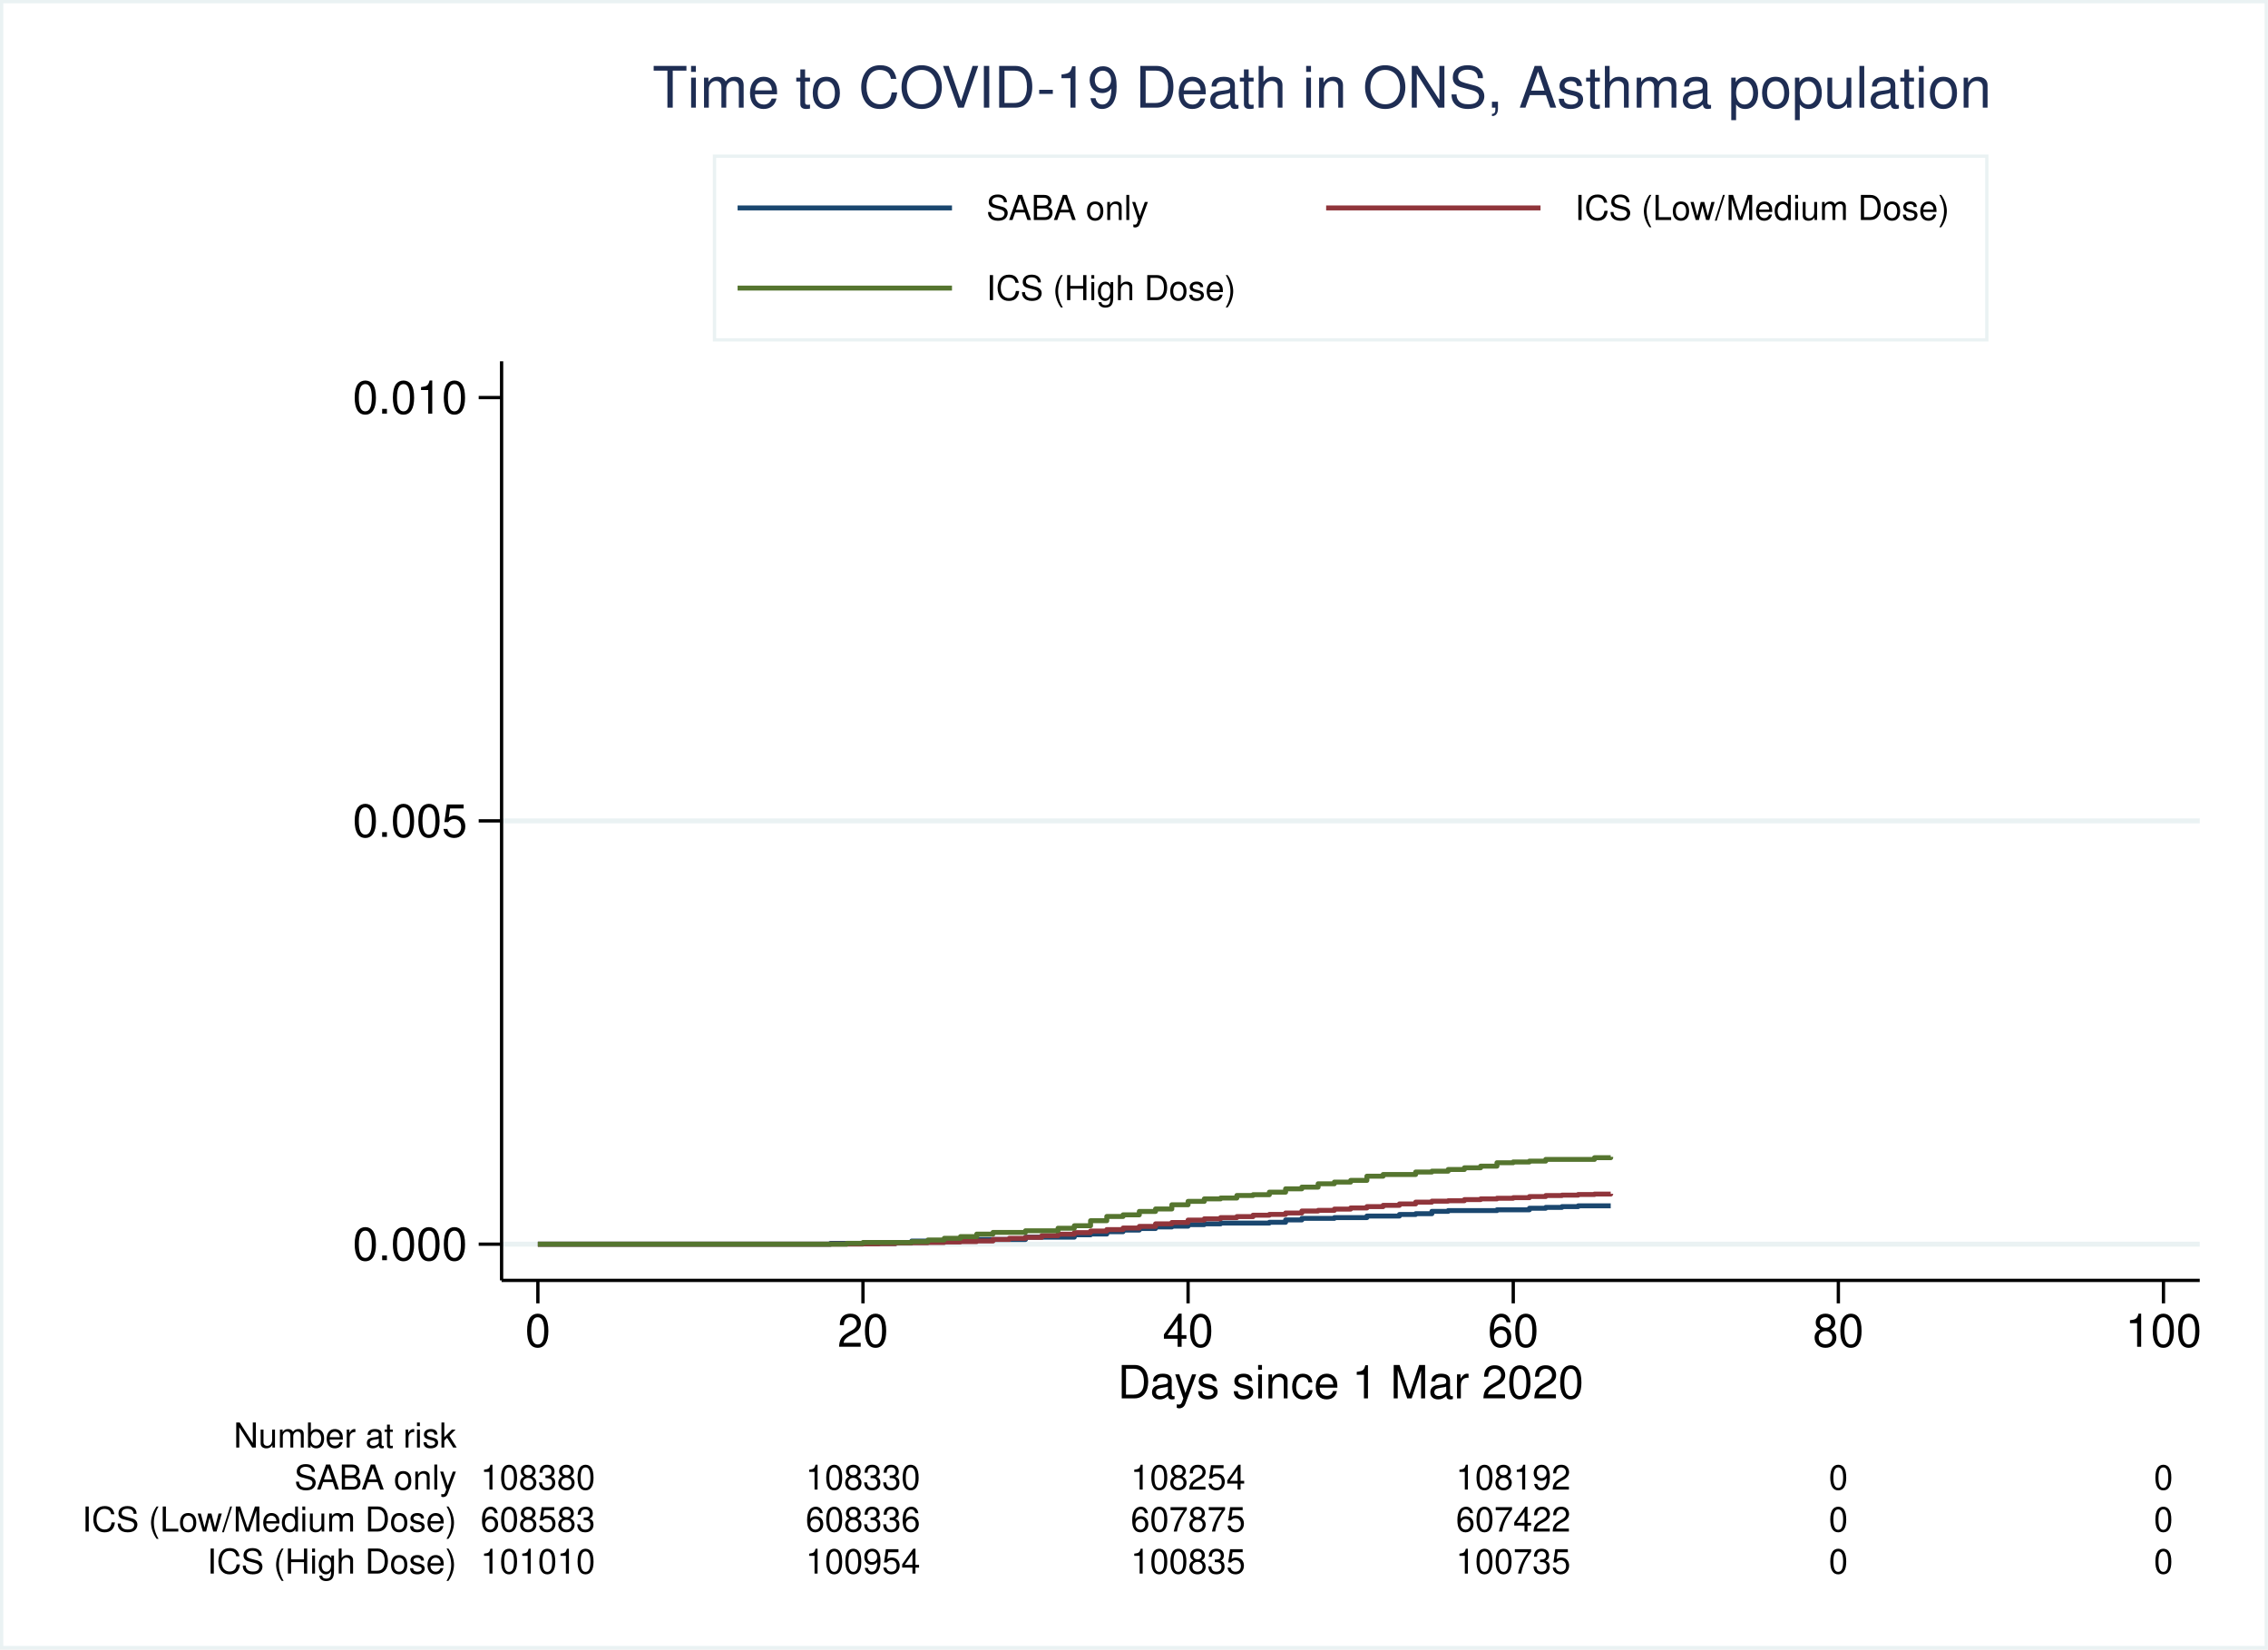
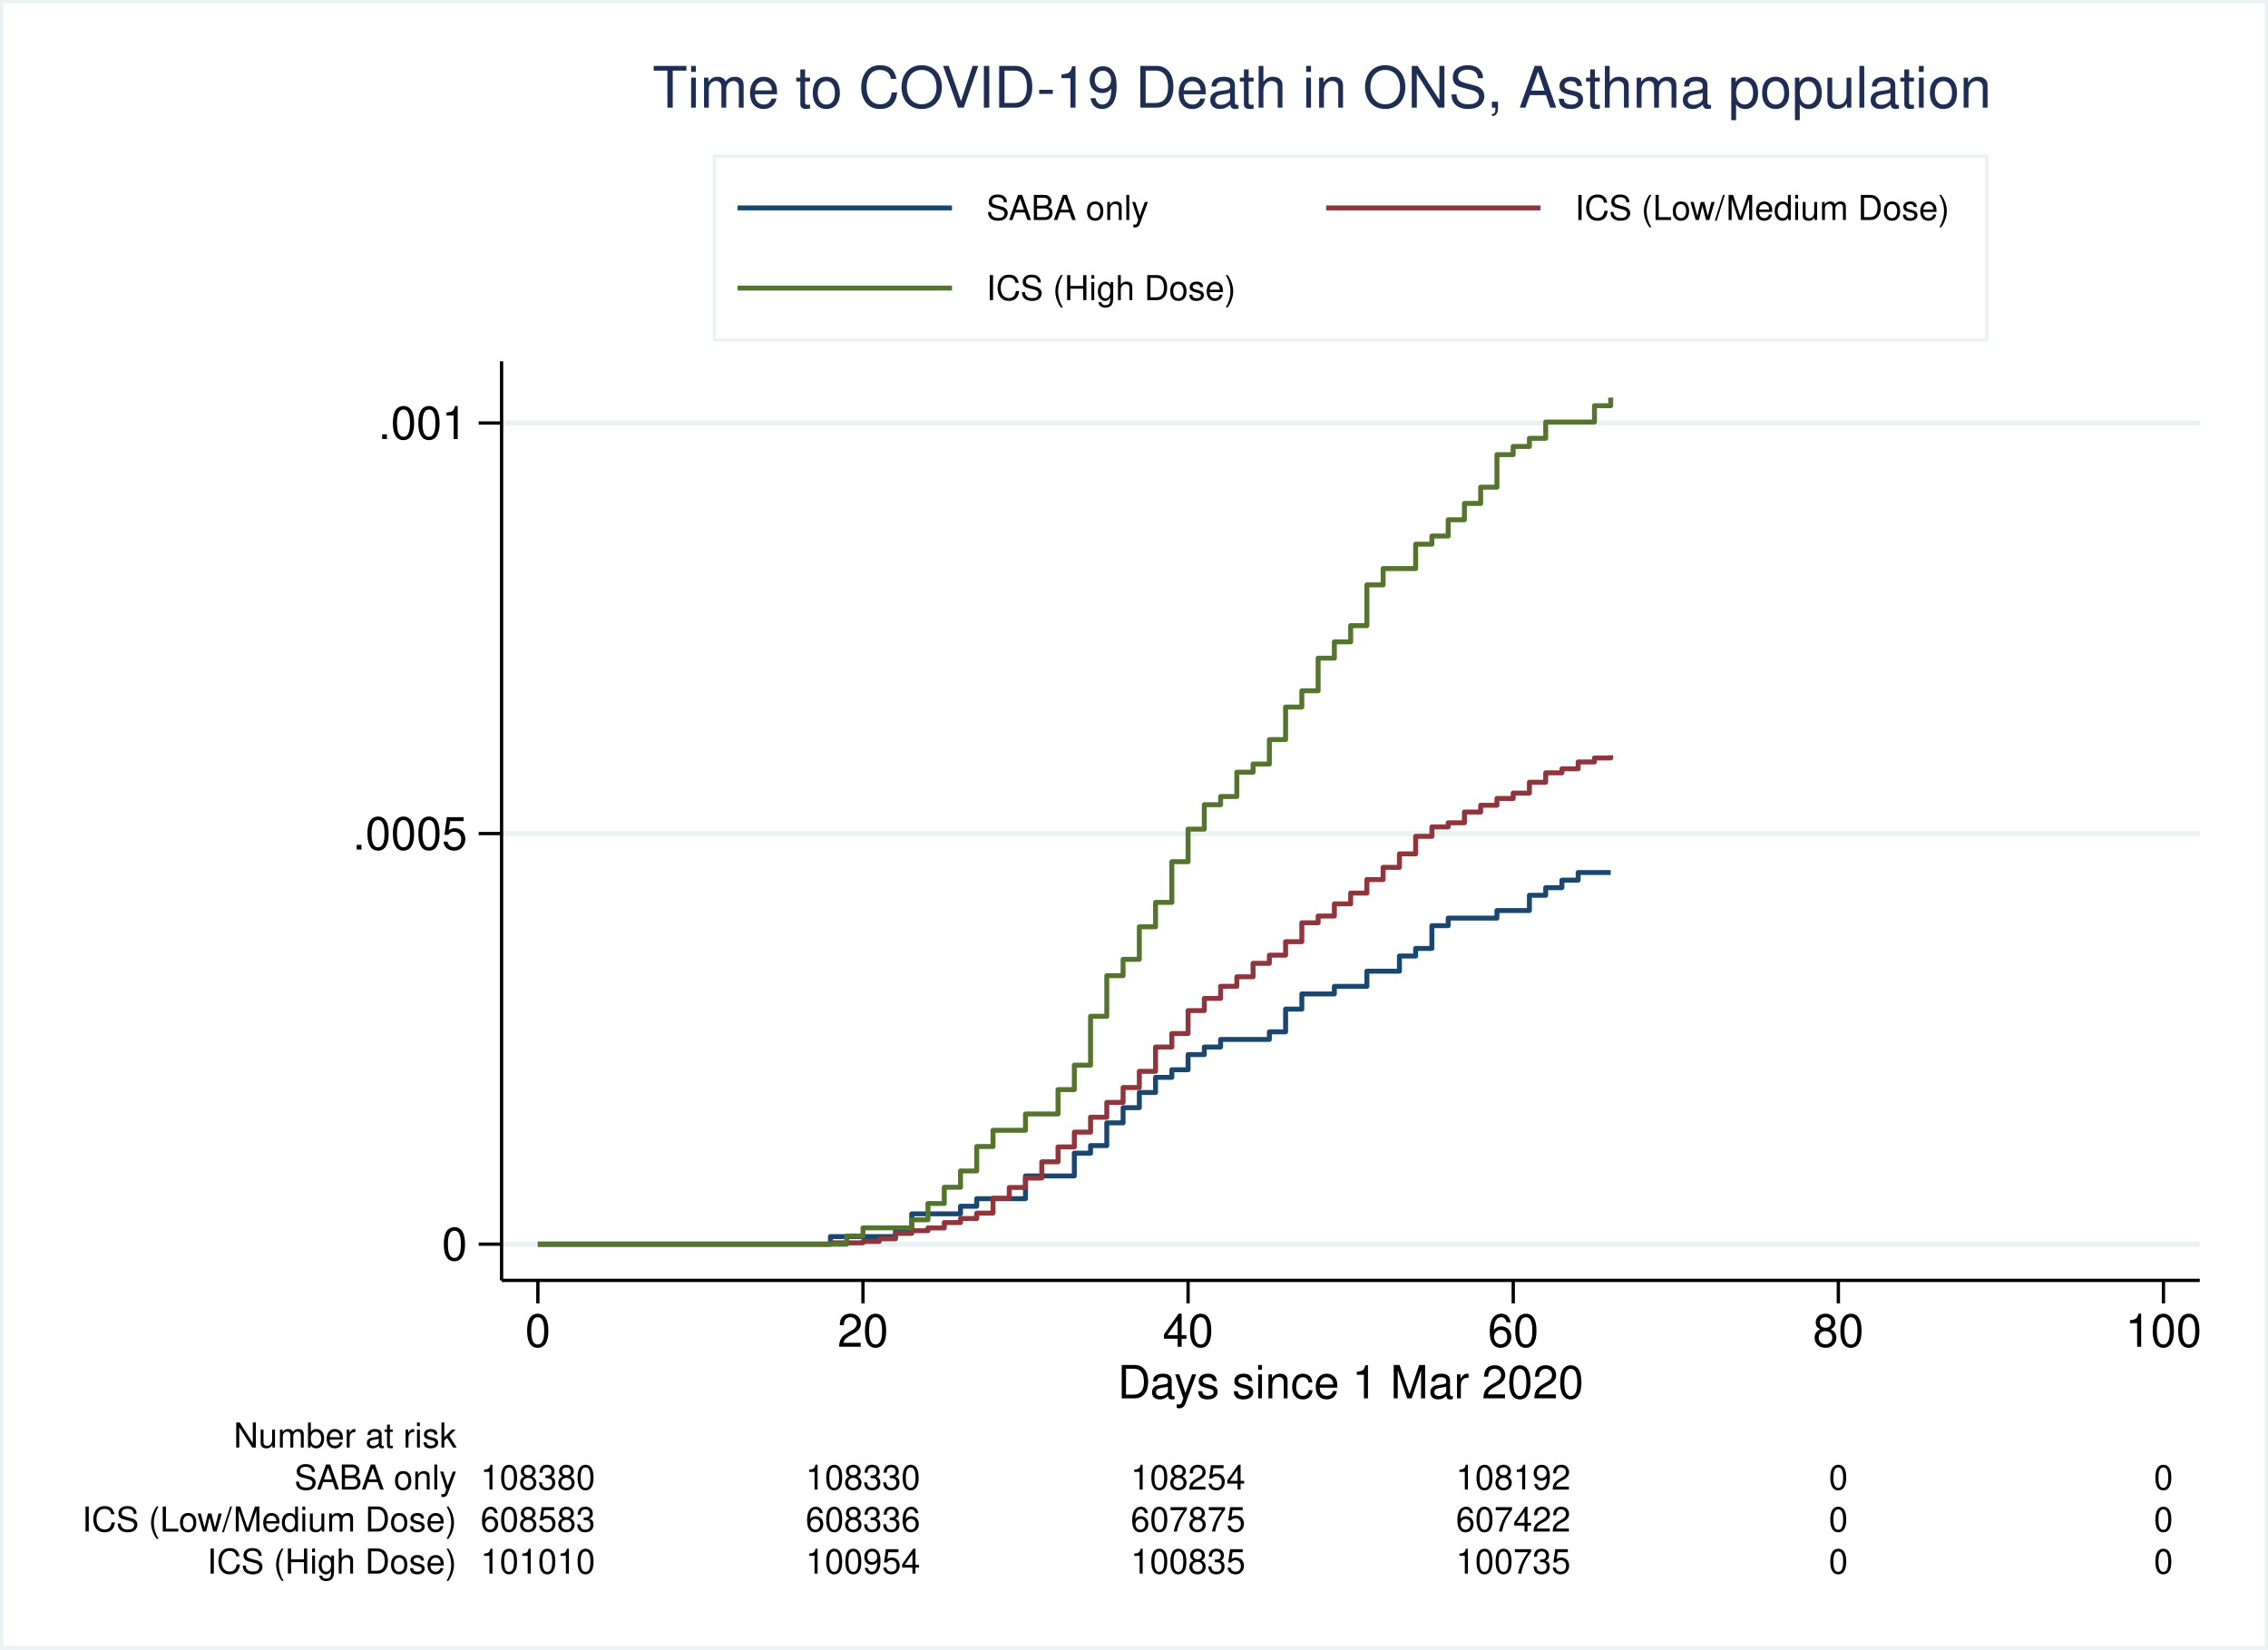
<svg xmlns="http://www.w3.org/2000/svg" version="1.1" width="5.50in" height="4.00in" viewBox="0 0 3960 2880">
  <rect x="0" y="0" width="3960" height="2880" style="fill:#EAF2F3;stroke:none" />
  <rect x="0.00" y="0.00" width="3959.88" height="2880.00" style="fill:#FFFFFF" />
  <rect x="2.88" y="2.88" width="3954.12" height="2874.24" style="fill:none;stroke:#EAF2F3;stroke-width:5.76" />
  <rect x="875.78" y="630.90" width="2965.05" height="1604.96" style="fill:#FFFFFF" />
  <rect x="878.66" y="633.78" width="2959.29" height="1599.20" style="fill:none;stroke:#FFFFFF;stroke-width:5.76" />
  <line x1="875.78" y1="2172.62" x2="3840.83" y2="2172.62" style="stroke:#EAF2F3;stroke-width:8.64" />
-   <line x1="875.78" y1="1433.44" x2="3840.83" y2="1433.44" style="stroke:#EAF2F3;stroke-width:8.64" />
-   <path d=" M939.14 2172.62 L939.14 2172.62 L939.14 2172.62 L939.14 2172.62 L939.14 2172.62 L967.48 2172.62 L967.48 2172.62 L995.94 2172.62 L995.94 2172.62 L1024.28 2172.62 L1024.28 2172.62 L1052.62 2172.62 L1052.62 2172.62 L1081.08 2172.62 L1081.08 2172.62 L1109.42 2172.62 L1109.42 2172.62 L1137.76 2172.62 L1137.76 2172.62 L1194.56 2172.62 L1194.56 2172.62 L1222.90 2172.62 L1222.90 2172.62 L1251.36 2172.62 L1251.36 2172.62 L1279.70 2172.62 L1279.70 2172.62 L1308.04 2172.62 L1308.04 2172.62 L1336.50 2172.62 L1336.50 2172.62 L1364.84 2172.62 L1364.84 2172.62 L1393.18 2172.62 L1393.18 2172.62 L1421.64 2172.62 L1421.64 2172.62 L1449.98 2172.62 L1449.98 2171.26 L1478.44 2171.26 L1478.44 2171.26 L1506.78 2171.26 L1506.78 2171.26 L1535.12 2171.26 L1535.12 2171.26 L1563.58 2171.26 L1563.58 2169.90 L1591.92 2169.90 L1591.92 2167.18 L1620.26 2167.18 L1620.26 2167.18 L1648.72 2167.18 L1648.72 2167.18 L1677.06 2167.18 L1677.06 2165.82 L1705.40 2165.82 L1705.40 2164.46 L1733.86 2164.46 L1733.86 2164.46 L1762.20 2164.46 L1762.20 2164.46 L1790.54 2164.46 L1790.54 2160.37 L1819.00 2160.37 L1819.00 2160.37 L1847.34 2160.37 L1847.34 2160.37 L1875.80 2160.37 L1875.80 2156.29 L1904.14 2156.29 L1904.14 2154.93 L1932.48 2154.93 L1932.48 2150.84 L1960.94 2150.84 L1960.94 2148.00 L1989.28 2148.00 L1989.28 2145.27 L2017.62 2145.27 L2017.62 2142.55 L2046.08 2142.55 L2046.08 2141.19 L2074.42 2141.19 L2074.42 2138.47 L2102.76 2138.47 L2102.76 2137.11 L2131.22 2137.11 L2131.22 2135.74 L2187.90 2135.74 L2187.90 2135.74 L2216.36 2135.74 L2216.36 2134.38 L2244.70 2134.38 L2244.70 2130.30 L2273.04 2130.30 L2273.04 2127.58 L2301.50 2127.58 L2301.50 2127.58 L2329.84 2127.58 L2329.84 2126.22 L2358.30 2126.22 L2358.30 2126.22 L2386.64 2126.22 L2386.64 2123.49 L2414.98 2123.49 L2414.98 2123.49 L2443.44 2123.49 L2443.44 2120.77 L2471.78 2120.77 L2471.78 2119.41 L2500.12 2119.41 L2500.12 2115.32 L2528.58 2115.32 L2528.58 2113.96 L2556.92 2113.96 L2556.92 2113.96 L2613.72 2113.96 L2613.72 2112.60 L2642.06 2112.60 L2642.06 2112.60 L2670.40 2112.60 L2670.40 2109.88 L2698.86 2109.88 L2698.86 2108.39 L2727.20 2108.39 L2727.20 2107.03 L2755.54 2107.03 L2755.54 2105.67 L2812.34 2105.67 L2812.34 2105.67" stroke-linejoin="round" style="fill:none;stroke:#1A476F;stroke-width:8.64" />
-   <path d=" M939.14 2172.62 L939.14 2172.62 L939.14 2172.62 L939.14 2172.62 L939.14 2172.62 L967.48 2172.62 L967.48 2172.62 L995.94 2172.62 L995.94 2172.62 L1024.28 2172.62 L1024.28 2172.62 L1052.62 2172.62 L1052.62 2172.62 L1081.08 2172.62 L1081.08 2172.62 L1109.42 2172.62 L1109.42 2172.62 L1137.76 2172.62 L1137.76 2172.62 L1166.22 2172.62 L1166.22 2172.62 L1194.56 2172.62 L1194.56 2172.62 L1222.90 2172.62 L1222.90 2172.62 L1251.36 2172.62 L1251.36 2172.62 L1279.70 2172.62 L1279.70 2172.62 L1308.04 2172.62 L1308.04 2172.62 L1336.50 2172.62 L1336.50 2172.62 L1364.84 2172.62 L1364.84 2172.62 L1393.18 2172.62 L1393.18 2172.62 L1421.64 2172.62 L1421.64 2172.62 L1449.98 2172.62 L1449.98 2172.38 L1478.44 2172.38 L1478.44 2172.38 L1506.78 2172.38 L1506.78 2172.13 L1535.12 2172.13 L1535.12 2171.63 L1563.58 2171.63 L1563.58 2170.64 L1591.92 2170.64 L1591.92 2170.15 L1620.26 2170.15 L1620.26 2169.65 L1648.72 2169.65 L1648.72 2168.79 L1677.06 2168.79 L1677.06 2168.04 L1705.40 2168.04 L1705.40 2167.05 L1733.86 2167.05 L1733.86 2164.33 L1762.20 2164.33 L1762.20 2162.48 L1790.54 2162.48 L1790.54 2160.74 L1819.00 2160.74 L1819.00 2157.77 L1847.34 2157.77 L1847.34 2155.17 L1875.80 2155.17 L1875.80 2152.45 L1904.14 2152.45 L1904.14 2149.73 L1932.48 2149.73 L1932.48 2147.13 L1960.94 2147.13 L1960.94 2144.41 L1989.28 2144.41 L1989.28 2141.56 L2017.62 2141.56 L2017.62 2137.11 L2046.08 2137.11 L2046.08 2134.75 L2074.42 2134.75 L2074.42 2130.55 L2102.76 2130.55 L2102.76 2128.32 L2131.22 2128.32 L2131.22 2126.22 L2159.56 2126.22 L2159.56 2124.48 L2187.90 2124.48 L2187.90 2122.01 L2216.36 2122.01 L2216.36 2120.65 L2244.70 2120.65 L2244.70 2118.17 L2273.04 2118.17 L2273.04 2114.71 L2301.50 2114.71 L2301.50 2113.59 L2329.84 2113.59 L2329.84 2111.36 L2358.30 2111.36 L2358.30 2109.38 L2386.64 2109.38 L2386.64 2107.03 L2414.98 2107.03 L2414.98 2104.81 L2443.44 2104.81 L2443.44 2102.33 L2471.78 2102.33 L2471.78 2099.24 L2500.12 2099.24 L2500.12 2097.50 L2528.58 2097.50 L2528.58 2096.76 L2556.92 2096.76 L2556.92 2094.78 L2585.26 2094.78 L2585.26 2093.54 L2613.72 2093.54 L2613.72 2092.43 L2642.06 2092.43 L2642.06 2091.44 L2670.40 2091.44 L2670.40 2089.46 L2698.86 2089.46 L2698.86 2087.73 L2727.20 2087.73 L2727.20 2086.99 L2755.54 2086.99 L2755.54 2085.87 L2784.00 2085.87 L2784.00 2085.13 L2812.34 2085.13 L2812.34 2084.63" stroke-linejoin="round" style="fill:none;stroke:#90353B;stroke-width:8.64" />
-   <path d=" M939.14 2172.62 L939.14 2172.62 L939.14 2172.62 L939.14 2172.62 L939.14 2172.62 L967.48 2172.62 L967.48 2172.62 L995.94 2172.62 L995.94 2172.62 L1024.28 2172.62 L1024.28 2172.62 L1052.62 2172.62 L1052.62 2172.62 L1081.08 2172.62 L1081.08 2172.62 L1109.42 2172.62 L1109.42 2172.62 L1137.76 2172.62 L1137.76 2172.62 L1166.22 2172.62 L1166.22 2172.62 L1194.56 2172.62 L1194.56 2172.62 L1222.90 2172.62 L1222.90 2172.62 L1251.36 2172.62 L1251.36 2172.62 L1279.70 2172.62 L1279.70 2172.62 L1308.04 2172.62 L1308.04 2172.62 L1336.50 2172.62 L1336.50 2172.62 L1364.84 2172.62 L1364.84 2172.62 L1393.18 2172.62 L1393.18 2172.62 L1421.64 2172.62 L1421.64 2172.62 L1449.98 2172.62 L1449.98 2172.62 L1478.44 2172.62 L1478.44 2171.14 L1506.78 2171.14 L1506.78 2169.65 L1535.12 2169.65 L1535.12 2169.65 L1563.58 2169.65 L1563.58 2169.65 L1591.92 2169.65 L1591.92 2168.29 L1620.26 2168.29 L1620.26 2165.32 L1648.72 2165.32 L1648.72 2162.35 L1677.06 2162.35 L1677.06 2159.38 L1705.40 2159.38 L1705.40 2155.05 L1733.86 2155.05 L1733.86 2152.08 L1762.20 2152.08 L1762.20 2152.08 L1790.54 2152.08 L1790.54 2149.23 L1819.00 2149.23 L1819.00 2149.23 L1847.34 2149.23 L1847.34 2144.78 L1875.80 2144.78 L1875.80 2140.45 L1904.14 2140.45 L1904.14 2131.66 L1932.48 2131.66 L1932.48 2124.24 L1960.94 2124.24 L1960.94 2121.39 L1989.28 2121.39 L1989.28 2115.45 L2017.62 2115.45 L2017.62 2111.12 L2046.08 2111.12 L2046.08 2103.82 L2074.42 2103.82 L2074.42 2097.88 L2102.76 2097.88 L2102.76 2093.54 L2131.22 2093.54 L2131.22 2092.06 L2159.56 2092.06 L2159.56 2087.60 L2187.90 2087.60 L2187.90 2086.24 L2216.36 2086.24 L2216.36 2081.79 L2244.70 2081.79 L2244.70 2075.97 L2273.04 2075.97 L2273.04 2073.00 L2301.50 2073.00 L2301.50 2067.18 L2329.84 2067.18 L2329.84 2064.21 L2358.30 2064.21 L2358.30 2061.24 L2386.64 2061.24 L2386.64 2053.94 L2414.98 2053.94 L2414.98 2050.97 L2471.78 2050.97 L2471.78 2046.64 L2500.12 2046.64 L2500.12 2045.16 L2528.58 2045.16 L2528.58 2042.19 L2556.92 2042.19 L2556.92 2039.22 L2585.26 2039.22 L2585.26 2036.37 L2613.72 2036.37 L2613.72 2030.43 L2642.06 2030.43 L2642.06 2029.07 L2670.40 2029.07 L2670.40 2027.58 L2698.86 2027.58 L2698.86 2024.61 L2727.20 2024.61 L2727.20 2024.61 L2755.54 2024.61 L2755.54 2024.61 L2784.00 2024.61 L2784.00 2021.64 L2812.34 2021.64 L2812.34 2020.16" stroke-linejoin="round" style="fill:none;stroke:#55752F;stroke-width:8.64" />
+   <line x1="875.78" y1="1455.59" x2="3840.83" y2="1455.59" style="stroke:#EAF2F3;stroke-width:8.64" />
+   <line x1="875.78" y1="738.69" x2="3840.83" y2="738.69" style="stroke:#EAF2F3;stroke-width:8.64" />
+   <path d=" M939.14 2172.62 L939.14 2172.62 L939.14 2172.62 L939.14 2172.62 L939.14 2172.62 L967.48 2172.62 L967.48 2172.62 L995.94 2172.62 L995.94 2172.62 L1024.28 2172.62 L1024.28 2172.62 L1052.62 2172.62 L1052.62 2172.62 L1081.08 2172.62 L1081.08 2172.62 L1109.42 2172.62 L1109.42 2172.62 L1137.76 2172.62 L1137.76 2172.62 L1194.56 2172.62 L1194.56 2172.62 L1222.90 2172.62 L1222.90 2172.62 L1251.36 2172.62 L1251.36 2172.62 L1279.70 2172.62 L1279.70 2172.62 L1308.04 2172.62 L1308.04 2172.62 L1336.50 2172.62 L1336.50 2172.62 L1364.84 2172.62 L1364.84 2172.62 L1393.18 2172.62 L1393.18 2172.62 L1421.64 2172.62 L1421.64 2172.62 L1449.98 2172.62 L1449.98 2159.38 L1478.44 2159.38 L1478.44 2159.38 L1506.78 2159.38 L1506.78 2159.38 L1535.12 2159.38 L1535.12 2159.38 L1563.58 2159.38 L1563.58 2146.14 L1591.92 2146.14 L1591.92 2119.66 L1620.26 2119.66 L1620.26 2119.66 L1648.72 2119.66 L1648.72 2119.66 L1677.06 2119.66 L1677.06 2106.41 L1705.40 2106.41 L1705.40 2093.17 L1733.86 2093.17 L1733.86 2093.17 L1762.20 2093.17 L1762.20 2093.17 L1790.54 2093.17 L1790.54 2053.45 L1819.00 2053.45 L1819.00 2053.45 L1847.34 2053.45 L1847.34 2053.45 L1875.80 2053.45 L1875.80 2013.72 L1904.14 2013.72 L1904.14 2000.48 L1932.48 2000.48 L1932.48 1960.76 L1960.94 1960.76 L1960.94 1934.27 L1989.28 1934.27 L1989.28 1907.79 L2017.62 1907.79 L2017.62 1881.31 L2046.08 1881.31 L2046.08 1868.06 L2074.42 1868.06 L2074.42 1841.58 L2102.76 1841.58 L2102.76 1828.34 L2131.22 1828.34 L2131.22 1815.10 L2187.90 1815.10 L2187.90 1815.10 L2216.36 1815.10 L2216.36 1801.86 L2244.70 1801.86 L2244.70 1762.13 L2273.04 1762.13 L2273.04 1735.65 L2301.50 1735.65 L2301.50 1735.65 L2329.84 1735.65 L2329.84 1722.41 L2358.30 1722.41 L2358.30 1722.41 L2386.64 1722.41 L2386.64 1695.92 L2414.98 1695.92 L2414.98 1695.92 L2443.44 1695.92 L2443.44 1669.44 L2471.78 1669.44 L2471.78 1656.20 L2500.12 1656.20 L2500.12 1616.47 L2528.58 1616.47 L2528.58 1603.23 L2556.92 1603.23 L2556.92 1603.23 L2613.72 1603.23 L2613.72 1589.99 L2642.06 1589.99 L2642.06 1589.99 L2670.40 1589.99 L2670.40 1563.38 L2698.86 1563.38 L2698.86 1550.14 L2727.20 1550.14 L2727.20 1536.90 L2755.54 1536.90 L2755.54 1523.66 L2812.34 1523.66 L2812.34 1523.66" stroke-linejoin="round" style="fill:none;stroke:#1A476F;stroke-width:8.64" />
+   <path d=" M939.14 2172.62 L939.14 2172.62 L939.14 2172.62 L939.14 2172.62 L939.14 2172.62 L967.48 2172.62 L967.48 2172.62 L995.94 2172.62 L995.94 2172.62 L1024.28 2172.62 L1024.28 2172.62 L1052.62 2172.62 L1052.62 2172.62 L1081.08 2172.62 L1081.08 2172.62 L1109.42 2172.62 L1109.42 2172.62 L1137.76 2172.62 L1137.76 2172.62 L1166.22 2172.62 L1166.22 2172.62 L1194.56 2172.62 L1194.56 2172.62 L1222.90 2172.62 L1222.90 2172.62 L1251.36 2172.62 L1251.36 2172.62 L1279.70 2172.62 L1279.70 2172.62 L1308.04 2172.62 L1308.04 2172.62 L1336.50 2172.62 L1336.50 2172.62 L1364.84 2172.62 L1364.84 2172.62 L1393.18 2172.62 L1393.18 2172.62 L1421.64 2172.62 L1421.64 2172.62 L1449.98 2172.62 L1449.98 2170.27 L1478.44 2170.27 L1478.44 2170.27 L1506.78 2170.27 L1506.78 2167.92 L1535.12 2167.92 L1535.12 2163.22 L1563.58 2163.22 L1563.58 2153.81 L1591.92 2153.81 L1591.92 2149.11 L1620.26 2149.11 L1620.26 2144.28 L1648.72 2144.28 L1648.72 2134.88 L1677.06 2134.88 L1677.06 2127.82 L1705.40 2127.82 L1705.40 2118.42 L1733.86 2118.42 L1733.86 2092.43 L1762.20 2092.43 L1762.20 2073.62 L1790.54 2073.62 L1790.54 2057.16 L1819.00 2057.16 L1819.00 2028.82 L1847.34 2028.82 L1847.34 2002.83 L1875.80 2002.83 L1875.80 1976.97 L1904.14 1976.97 L1904.14 1950.98 L1932.48 1950.98 L1932.48 1925.12 L1960.94 1925.12 L1960.94 1899.13 L1989.28 1899.13 L1989.28 1870.79 L2017.62 1870.79 L2017.62 1828.34 L2046.08 1828.34 L2046.08 1804.83 L2074.42 1804.83 L2074.42 1764.73 L2102.76 1764.73 L2102.76 1743.44 L2131.22 1743.44 L2131.22 1722.28 L2159.56 1722.28 L2159.56 1705.70 L2187.90 1705.70 L2187.90 1682.19 L2216.36 1682.19 L2216.36 1667.95 L2244.70 1667.95 L2244.70 1644.44 L2273.04 1644.44 L2273.04 1611.40 L2301.50 1611.40 L2301.50 1599.64 L2329.84 1599.64 L2329.84 1578.36 L2358.30 1578.36 L2358.30 1559.55 L2386.64 1559.55 L2386.64 1535.91 L2414.98 1535.91 L2414.98 1514.62 L2443.44 1514.62 L2443.44 1491.11 L2471.78 1491.11 L2471.78 1460.42 L2500.12 1460.42 L2500.12 1443.96 L2528.58 1443.96 L2528.58 1436.78 L2556.92 1436.78 L2556.92 1417.97 L2585.26 1417.97 L2585.26 1406.22 L2613.72 1406.22 L2613.72 1394.33 L2642.06 1394.33 L2642.06 1384.93 L2670.40 1384.93 L2670.40 1366.00 L2698.86 1366.00 L2698.86 1349.54 L2727.20 1349.54 L2727.20 1342.48 L2755.54 1342.48 L2755.54 1330.60 L2784.00 1330.60 L2784.00 1323.55 L2812.34 1323.55 L2812.34 1318.84" stroke-linejoin="round" style="fill:none;stroke:#90353B;stroke-width:8.64" />
+   <path d=" M939.14 2172.62 L939.14 2172.62 L939.14 2172.62 L939.14 2172.62 L939.14 2172.62 L967.48 2172.62 L967.48 2172.62 L995.94 2172.62 L995.94 2172.62 L1024.28 2172.62 L1024.28 2172.62 L1052.62 2172.62 L1052.62 2172.62 L1081.08 2172.62 L1081.08 2172.62 L1109.42 2172.62 L1109.42 2172.62 L1137.76 2172.62 L1137.76 2172.62 L1166.22 2172.62 L1166.22 2172.62 L1194.56 2172.62 L1194.56 2172.62 L1222.90 2172.62 L1222.90 2172.62 L1251.36 2172.62 L1251.36 2172.62 L1279.70 2172.62 L1279.70 2172.62 L1308.04 2172.62 L1308.04 2172.62 L1336.50 2172.62 L1336.50 2172.62 L1364.84 2172.62 L1364.84 2172.62 L1393.18 2172.62 L1393.18 2172.62 L1421.64 2172.62 L1421.64 2172.62 L1449.98 2172.62 L1449.98 2172.62 L1478.44 2172.62 L1478.44 2158.39 L1506.78 2158.39 L1506.78 2144.16 L1535.12 2144.16 L1535.12 2144.16 L1563.58 2144.16 L1563.58 2144.16 L1591.92 2144.16 L1591.92 2130.05 L1620.26 2130.05 L1620.26 2101.59 L1648.72 2101.59 L1648.72 2073.25 L1677.06 2073.25 L1677.06 2044.79 L1705.40 2044.79 L1705.40 2002.09 L1733.86 2002.09 L1733.86 1973.75 L1762.20 1973.75 L1762.20 1973.75 L1790.54 1973.75 L1790.54 1945.29 L1819.00 1945.29 L1819.00 1945.29 L1847.34 1945.29 L1847.34 1902.72 L1875.80 1902.72 L1875.80 1860.02 L1904.14 1860.02 L1904.14 1774.75 L1932.48 1774.75 L1932.48 1703.72 L1960.94 1703.72 L1960.94 1675.26 L1989.28 1675.26 L1989.28 1618.45 L2017.62 1618.45 L2017.62 1575.76 L2046.08 1575.76 L2046.08 1504.72 L2074.42 1504.72 L2074.42 1447.92 L2102.76 1447.92 L2102.76 1405.23 L2131.22 1405.23 L2131.22 1390.99 L2159.56 1390.99 L2159.56 1348.42 L2187.90 1348.42 L2187.90 1334.19 L2216.36 1334.19 L2216.36 1291.50 L2244.70 1291.50 L2244.70 1234.69 L2273.04 1234.69 L2273.04 1206.23 L2301.50 1206.23 L2301.50 1149.30 L2329.84 1149.30 L2329.84 1120.84 L2358.30 1120.84 L2358.30 1092.50 L2386.64 1092.50 L2386.64 1021.34 L2414.98 1021.34 L2414.98 992.88 L2471.78 992.88 L2471.78 950.31 L2500.12 950.31 L2500.12 936.07 L2528.58 936.07 L2528.58 907.61 L2556.92 907.61 L2556.92 879.15 L2585.26 879.15 L2585.26 850.68 L2613.72 850.68 L2613.72 793.88 L2642.06 793.88 L2642.06 779.65 L2670.40 779.65 L2670.40 765.42 L2698.86 765.42 L2698.86 736.95 L2727.20 736.95 L2727.20 736.95 L2755.54 736.95 L2755.54 736.95 L2784.00 736.95 L2784.00 708.49 L2812.34 708.49 L2812.34 694.26" stroke-linejoin="round" style="fill:none;stroke:#55752F;stroke-width:8.64" />
  <line x1="875.78" y1="2235.86" x2="875.78" y2="630.90" style="stroke:#000000;stroke-width:5.76" />
  <line x1="875.78" y1="2172.62" x2="835.81" y2="2172.62" style="stroke:#000000;stroke-width:5.76" />
-   <text x="815.88" y="2200.63" style="font-family:'Helvetica';font-size:79.94px;fill:#000000" text-anchor="end">0.000</text>
-   <line x1="875.78" y1="1433.44" x2="835.81" y2="1433.44" style="stroke:#000000;stroke-width:5.76" />
-   <text x="815.88" y="1461.45" style="font-family:'Helvetica';font-size:79.94px;fill:#000000" text-anchor="end">0.005</text>
-   <line x1="875.78" y1="694.26" x2="835.81" y2="694.26" style="stroke:#000000;stroke-width:5.76" />
-   <text x="815.88" y="722.27" style="font-family:'Helvetica';font-size:79.94px;fill:#000000" text-anchor="end">0.010</text>
+   <text x="815.88" y="2200.63" style="font-family:'Helvetica';font-size:79.94px;fill:#000000" text-anchor="end">0</text>
+   <line x1="875.78" y1="1455.59" x2="835.81" y2="1455.59" style="stroke:#000000;stroke-width:5.76" />
+   <text x="815.88" y="1483.60" style="font-family:'Helvetica';font-size:79.94px;fill:#000000" text-anchor="end">.0005</text>
+   <line x1="875.78" y1="738.69" x2="835.81" y2="738.69" style="stroke:#000000;stroke-width:5.76" />
+   <text x="815.88" y="766.70" style="font-family:'Helvetica';font-size:79.94px;fill:#000000" text-anchor="end">.001</text>
  <text x="939.14" y="2747.83" style="font-family:'Helvetica';font-size:60.02px;fill:#000000" text-anchor="middle">101010</text>
  <text x="1506.78" y="2747.83" style="font-family:'Helvetica';font-size:60.02px;fill:#000000" text-anchor="middle">100954</text>
  <text x="2074.42" y="2747.83" style="font-family:'Helvetica';font-size:60.02px;fill:#000000" text-anchor="middle">100835</text>
  <text x="2642.19" y="2747.83" style="font-family:'Helvetica';font-size:60.02px;fill:#000000" text-anchor="middle">100735</text>
  <text x="3209.83" y="2747.83" style="font-family:'Helvetica';font-size:60.02px;fill:#000000" text-anchor="middle">0</text>
  <text x="3777.47" y="2747.83" style="font-family:'Helvetica';font-size:60.02px;fill:#000000" text-anchor="middle">0</text>
  <text x="797.32" y="2747.83" style="font-family:'Helvetica';font-size:60.02px;fill:#000000" text-anchor="end">ICS (High Dose)</text>
  <text x="939.14" y="2674.44" style="font-family:'Helvetica';font-size:60.02px;fill:#000000" text-anchor="middle">608583</text>
  <text x="1506.78" y="2674.44" style="font-family:'Helvetica';font-size:60.02px;fill:#000000" text-anchor="middle">608336</text>
  <text x="2074.42" y="2674.44" style="font-family:'Helvetica';font-size:60.02px;fill:#000000" text-anchor="middle">607875</text>
  <text x="2642.19" y="2674.44" style="font-family:'Helvetica';font-size:60.02px;fill:#000000" text-anchor="middle">607422</text>
  <text x="3209.83" y="2674.44" style="font-family:'Helvetica';font-size:60.02px;fill:#000000" text-anchor="middle">0</text>
  <text x="3777.47" y="2674.44" style="font-family:'Helvetica';font-size:60.02px;fill:#000000" text-anchor="middle">0</text>
  <text x="797.32" y="2674.44" style="font-family:'Helvetica';font-size:60.02px;fill:#000000" text-anchor="end">ICS (Low/Medium Dose)</text>
  <text x="939.14" y="2601.18" style="font-family:'Helvetica';font-size:60.02px;fill:#000000" text-anchor="middle">108380</text>
  <text x="1506.78" y="2601.18" style="font-family:'Helvetica';font-size:60.02px;fill:#000000" text-anchor="middle">108330</text>
  <text x="2074.42" y="2601.18" style="font-family:'Helvetica';font-size:60.02px;fill:#000000" text-anchor="middle">108254</text>
  <text x="2642.19" y="2601.18" style="font-family:'Helvetica';font-size:60.02px;fill:#000000" text-anchor="middle">108192</text>
  <text x="3209.83" y="2601.18" style="font-family:'Helvetica';font-size:60.02px;fill:#000000" text-anchor="middle">0</text>
  <text x="3777.47" y="2601.18" style="font-family:'Helvetica';font-size:60.02px;fill:#000000" text-anchor="middle">0</text>
  <text x="797.32" y="2601.18" style="font-family:'Helvetica';font-size:60.02px;fill:#000000" text-anchor="end">SABA only</text>
  <text x="797.32" y="2527.80" style="font-family:'Helvetica';font-size:60.02px;fill:#000000" text-anchor="end">Number at risk</text>
  <line x1="875.78" y1="2235.86" x2="3840.83" y2="2235.86" style="stroke:#000000;stroke-width:5.76" />
  <line x1="939.14" y1="2235.86" x2="939.14" y2="2275.96" style="stroke:#000000;stroke-width:5.76" />
  <text x="939.14" y="2351.78" style="font-family:'Helvetica';font-size:79.94px;fill:#000000" text-anchor="middle">0</text>
  <line x1="1506.78" y1="2235.86" x2="1506.78" y2="2275.96" style="stroke:#000000;stroke-width:5.76" />
  <text x="1506.78" y="2351.78" style="font-family:'Helvetica';font-size:79.94px;fill:#000000" text-anchor="middle">20</text>
  <line x1="2074.42" y1="2235.86" x2="2074.42" y2="2275.96" style="stroke:#000000;stroke-width:5.76" />
  <text x="2074.42" y="2351.78" style="font-family:'Helvetica';font-size:79.94px;fill:#000000" text-anchor="middle">40</text>
  <line x1="2642.19" y1="2235.86" x2="2642.19" y2="2275.96" style="stroke:#000000;stroke-width:5.76" />
  <text x="2642.19" y="2351.78" style="font-family:'Helvetica';font-size:79.94px;fill:#000000" text-anchor="middle">60</text>
  <line x1="3209.83" y1="2235.86" x2="3209.83" y2="2275.96" style="stroke:#000000;stroke-width:5.76" />
  <text x="3209.83" y="2351.78" style="font-family:'Helvetica';font-size:79.94px;fill:#000000" text-anchor="middle">80</text>
  <line x1="3777.47" y1="2235.86" x2="3777.47" y2="2275.96" style="stroke:#000000;stroke-width:5.76" />
  <text x="3777.47" y="2351.78" style="font-family:'Helvetica';font-size:79.94px;fill:#000000" text-anchor="middle">100</text>
  <text x="2358.30" y="2441.87" style="font-family:'Helvetica';font-size:79.94px;fill:#000000" text-anchor="middle">Days since 1 Mar 2020</text>
  <rect x="1244.68" y="269.91" width="2227.25" height="326.46" style="fill:#FFFFFF" />
  <rect x="1247.56" y="272.79" width="2221.49" height="320.70" style="fill:none;stroke:#EAF2F3;stroke-width:5.76" />
  <line x1="1287.87" y1="363.09" x2="1662.21" y2="363.09" style="stroke:#1A476F;stroke-width:8.64" />
  <line x1="2315.49" y1="363.09" x2="2689.83" y2="363.09" style="stroke:#90353B;stroke-width:8.64" />
  <line x1="1287.87" y1="503.06" x2="1662.21" y2="503.06" style="stroke:#55752F;stroke-width:8.64" />
  <text x="1722.23" y="384.13" style="font-family:'Helvetica';font-size:60.02px;fill:#000000">SABA only</text>
  <text x="2749.85" y="384.13" style="font-family:'Helvetica';font-size:60.02px;fill:#000000">ICS (Low/Medium Dose)</text>
  <text x="1722.23" y="524.10" style="font-family:'Helvetica';font-size:60.02px;fill:#000000">ICS (High Dose)</text>
  <text x="1139.24" y="187.99" style="font-family:'Helvetica';font-size:99.99px;fill:#1E2D53">Time to COVID-19 Death in ONS, Asthma population</text>
</svg>
